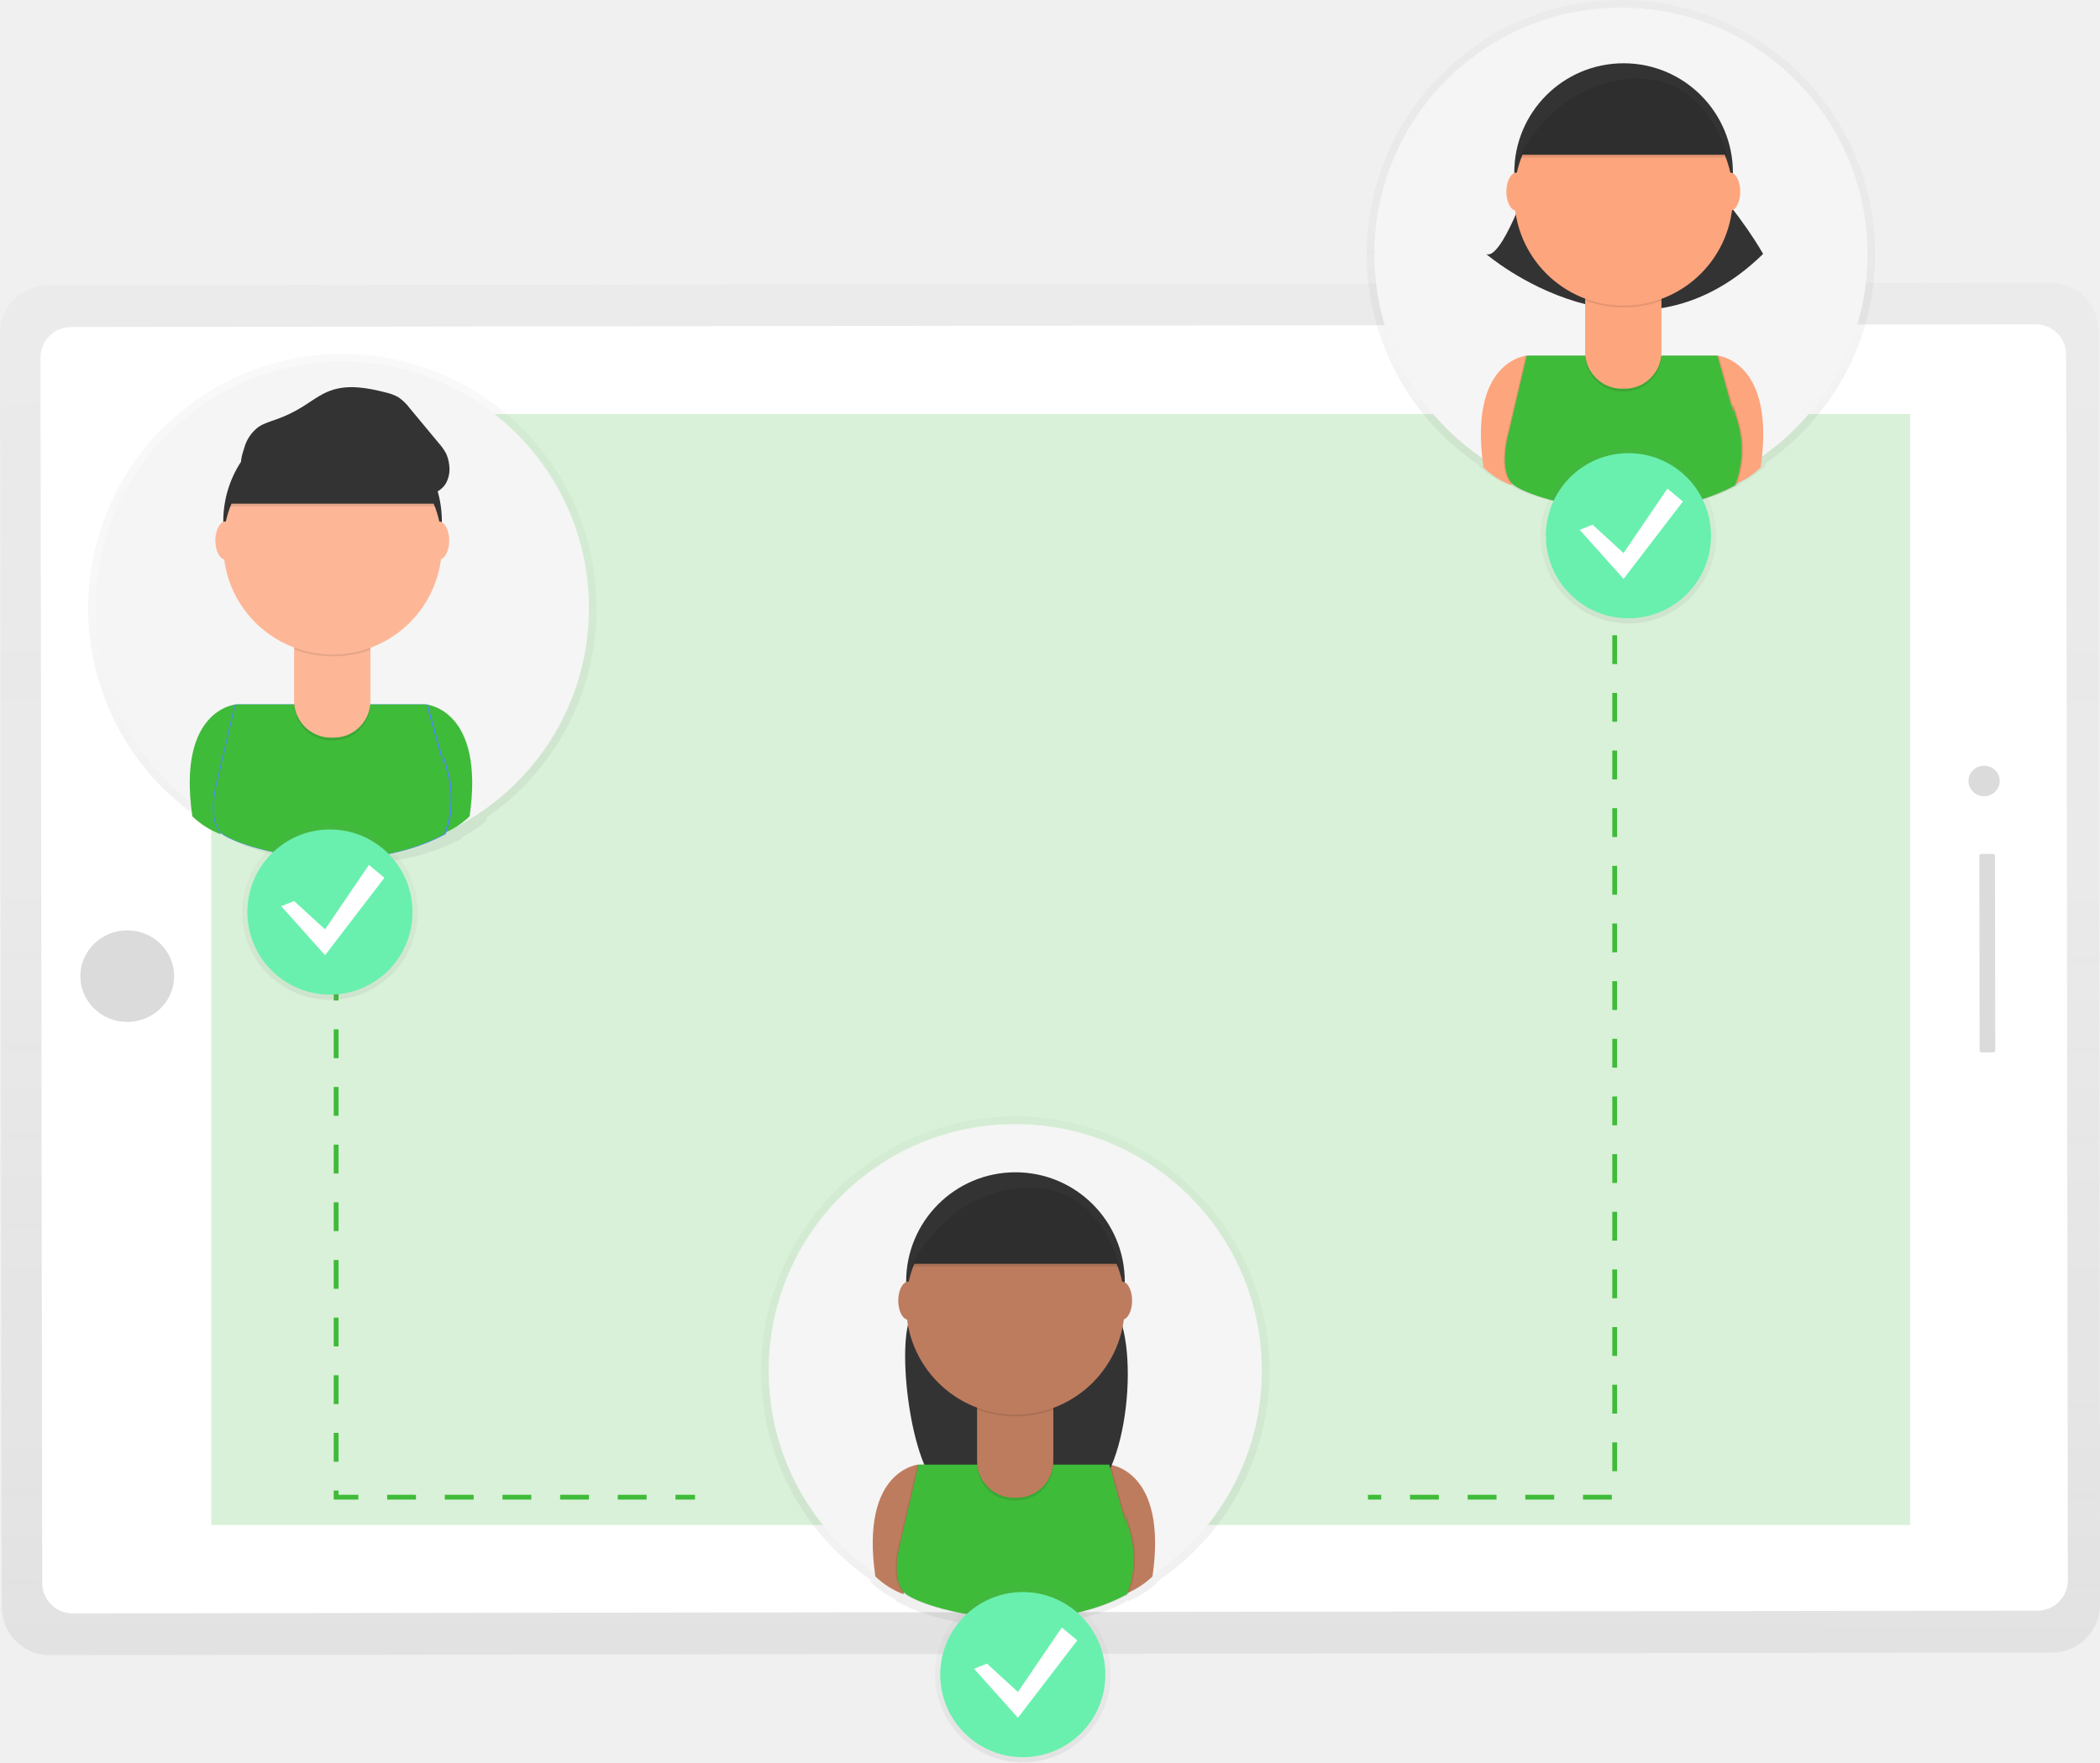
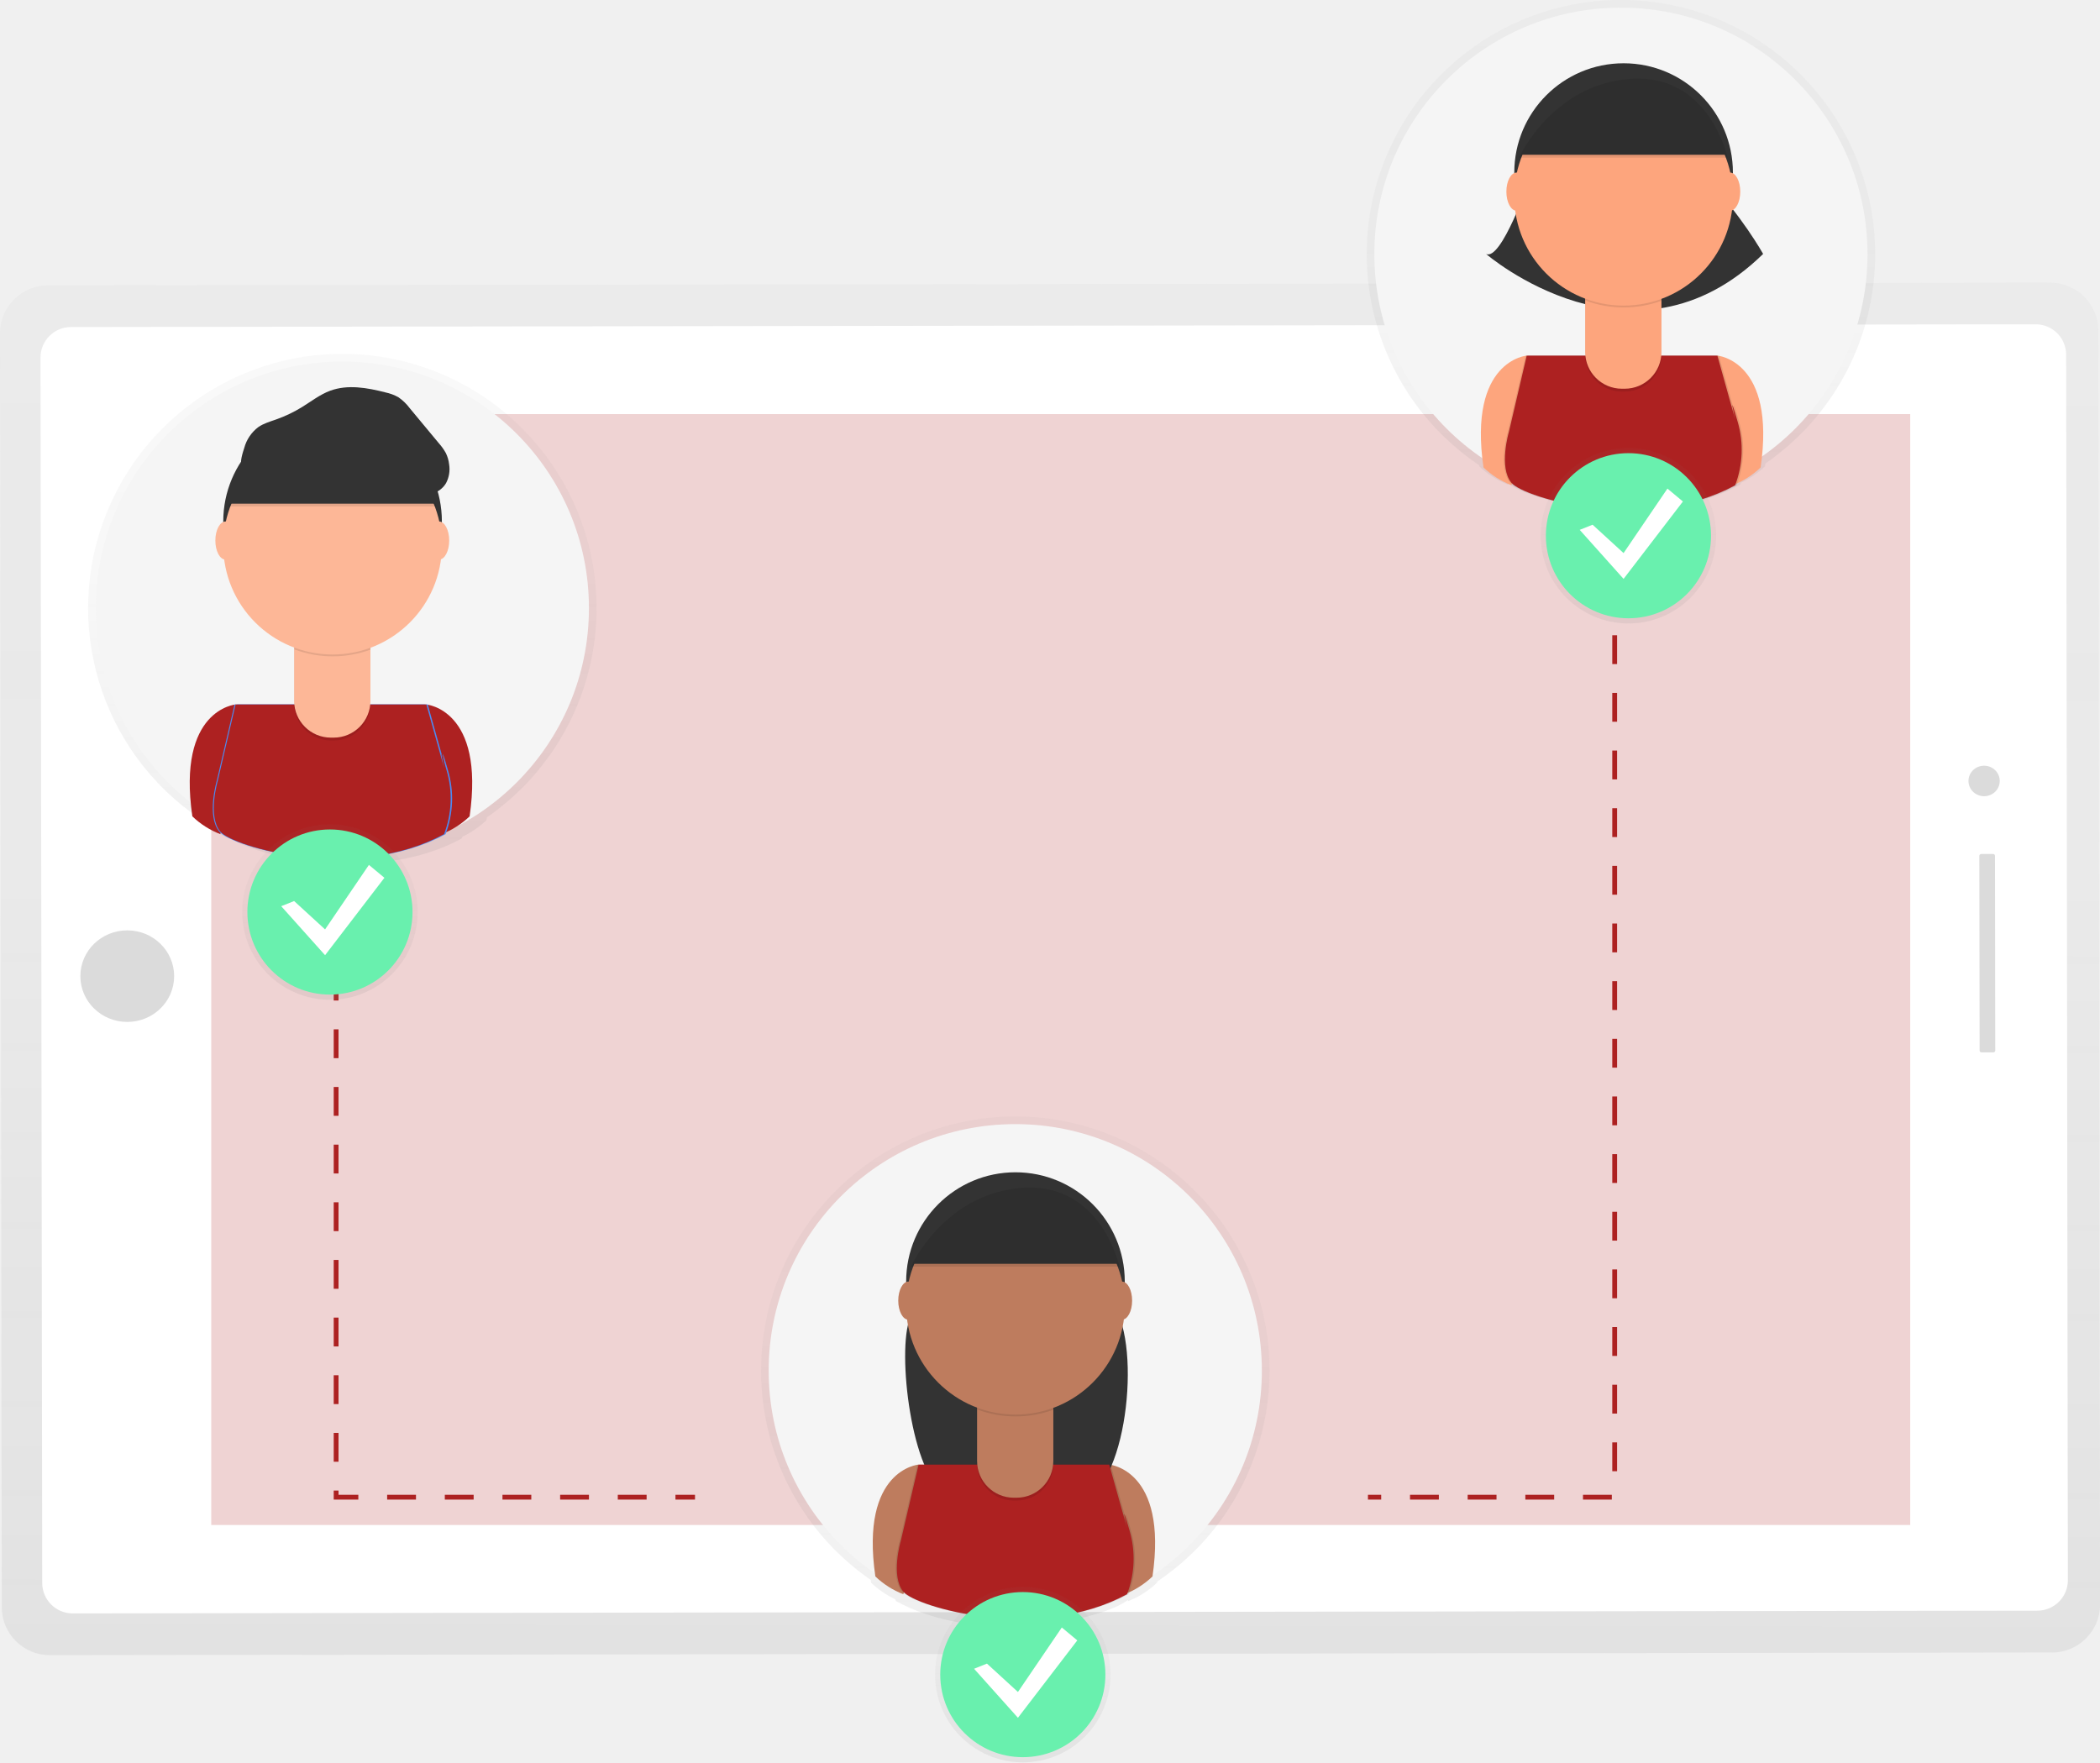
<svg xmlns="http://www.w3.org/2000/svg" xmlns:xlink="http://www.w3.org/1999/xlink" id="390bda19-a7d2-4807-bf84-0b71cfc4032d" data-name="Layer 1" width="874.11" height="733.63" viewBox="0 0 874.11 733.63">
  <defs>
    <linearGradient id="cc82a564-ea96-4f3a-b817-d04de3d3185f" x1="875.04" y1="475.49" x2="303.77" y2="474.73" gradientTransform="matrix(0, 1, -1.02, 0, 1081.62, -103.54)" gradientUnits="userSpaceOnUse">
      <stop offset="0" stop-color="gray" stop-opacity="0.25" />
      <stop offset="0.54" stop-color="gray" stop-opacity="0.12" />
      <stop offset="1" stop-color="gray" stop-opacity="0.1" />
    </linearGradient>
    <linearGradient id="e2d916eb-0c16-4978-ba1c-6a4f2feb782d" x1="590.41" y1="841.63" x2="590.41" y2="111.52" gradientTransform="matrix(0, 1, -1.02, 0, 1082.43, -102.87)" gradientUnits="userSpaceOnUse">
      <stop offset="0" stop-opacity="0.09" />
      <stop offset="0.55" stop-opacity="0.07" />
      <stop offset="1" stop-opacity="0.02" />
    </linearGradient>
    <linearGradient id="7dc82f8a-aae8-4c14-8443-a0bee5c82ac4" x1="837.64" y1="295.46" x2="837.64" y2="83.19" gradientTransform="matrix(1, 0, 0, 1, 0, 0)" xlink:href="#cc82a564-ea96-4f3a-b817-d04de3d3185f" />
    <linearGradient id="10911ca7-360a-4a17-aa6c-ba55de6df86c" x1="305.44" y1="442.78" x2="305.44" y2="230.5" gradientTransform="matrix(1, 0, 0, 1, 0, 0)" xlink:href="#cc82a564-ea96-4f3a-b817-d04de3d3185f" />
    <linearGradient id="b1d6e2ae-fbc3-4669-9109-ab786db17612" x1="-537.55" y1="760.23" x2="-537.55" y2="547.95" gradientTransform="matrix(-1, 0, 0, 1, 48, 0)" xlink:href="#cc82a564-ea96-4f3a-b817-d04de3d3185f" />
    <linearGradient id="014d2d59-4ea0-44d4-9011-1415ae1e0169" x1="137.34" y1="416.18" x2="137.34" y2="343.15" gradientTransform="matrix(1, 0, 0, 1, 0, 0)" xlink:href="#cc82a564-ea96-4f3a-b817-d04de3d3185f" />
    <linearGradient id="3edc3864-c137-45a8-b4cb-910029123495" x1="677.83" y1="259.53" x2="677.83" y2="186.5" gradientTransform="matrix(1, 0, 0, 1, 0, 0)" xlink:href="#cc82a564-ea96-4f3a-b817-d04de3d3185f" />
    <linearGradient id="526052fb-0a4d-4689-9c8f-871db821c2c2" x1="425.74" y1="733.63" x2="425.74" y2="660.6" gradientTransform="matrix(1, 0, 0, 1, 0, 0)" xlink:href="#cc82a564-ea96-4f3a-b817-d04de3d3185f" />
  </defs>
  <g opacity="0.5">
    <path d="M163.68,752.21,162.94,222a20,20,0,0,1,20-20l833.41-1.11a20,20,0,0,1,20,20l.73,530.21a20,20,0,0,1-20,20l-833.41,1.11A20,20,0,0,1,163.68,752.21Z" transform="translate(-162.94 -83.19)" fill="url(#cc82a564-ea96-4f3a-b817-d04de3d3185f)" />
  </g>
  <rect x="227.85" y="241.33" width="741.32" height="492.4" transform="translate(-163.62 -82.36) rotate(-0.08)" fill="url(#e2d916eb-0c16-4978-ba1c-6a4f2feb782d)" />
  <rect x="180.15" y="218.77" width="843.16" height="535.49" rx="12.68" ry="12.68" transform="translate(-163.61 -82.36) rotate(-0.08)" fill="#fff" />
-   <rect x="374.09" y="133.87" width="462.44" height="707.19" transform="matrix(0, 1, -1, 0, 928.99, -201.71)" fill="#3fbb3a" opacity="0.2" />
+   <rect x="374.09" y="133.87" width="462.44" height="707.19" transform="matrix(0, 1, -1, 0, 928.99, -201.71)" fill="#ad2121" opacity="0.2" />
  <ellipse cx="216.59" cy="489.24" rx="19.52" ry="19.06" transform="matrix(1, 0, 0, 1, -163.62, -82.89)" fill="#dbdbdb" />
  <ellipse cx="989.37" cy="406.92" rx="6.51" ry="6.35" transform="matrix(1, 0, 0, 1, -163.5, -81.82)" fill="#dbdbdb" />
  <rect x="948.83" y="476.71" width="82.58" height="6.51" rx="0.76" ry="0.76" transform="translate(1305.78 -594) rotate(89.92)" fill="#dbdbdb" />
  <g opacity="0.5">
    <path d="M943.46,189A105.82,105.82,0,1,0,778.6,276.83l.07.47a36.22,36.22,0,0,0,12,7.64l.14-.47c5,4.25,25.81,11.05,49.79,11h.52c15.18,0,31.66-2.68,46.16-10.52,0,0,.13-.28.33-.8a37.7,37.7,0,0,0,10-6.83q.09-.61.17-1.2A105.7,105.7,0,0,0,943.46,189Z" transform="translate(-162.94 -83.19)" fill="url(#7dc82f8a-aae8-4c14-8443-a0bee5c82ac4)" />
  </g>
  <circle cx="674.7" cy="105.83" r="102.64" fill="#f5f5f5" />
  <path d="M798.43,231.22s-24.46,2-18,46.56a35.13,35.13,0,0,0,11.64,7.41l13.76-46.56Z" transform="translate(-162.94 -83.19)" fill="#fda57d" />
  <path d="M877.79,231.22s24.46,2,18,46.56a35.13,35.13,0,0,1-11.64,7.41l-13.76-46.56Z" transform="translate(-162.94 -83.19)" fill="#fda57d" />
  <path d="M799.49,158.2s-11.64,33.86-18,30.69c0,0,61.26,52.91,115.34,0,0,0-9.52-16.93-23.28-30.69Z" transform="translate(-162.94 -83.19)" fill="#333" />
  <circle cx="675.81" cy="71.84" r="45.5" fill="#333" />
  <path d="M877.32,231.22H798L790.55,263s-4.35,14.7,1.06,21.16,56,21.16,93.12,1.06a41.4,41.4,0,0,0,1.06-26.45c-4.23-14.81-1.06-1.06-1.06-1.06Z" transform="translate(-162.94 -83.19)" opacity="0.1" />
  <path d="M878.38,231.22H799L791.61,263s-4.35,14.7,1.06,21.16,56,21.16,93.12,1.06a41.4,41.4,0,0,0,1.06-26.45c-4.23-14.81-1.06-1.06-1.06-1.06Z" transform="translate(-162.94 -83.19)" opacity="0.1" />
-   <path d="M877.79,231.22H798.43L791,263s-4.35,14.7,1.06,21.16,56,21.16,93.12,1.06a41.4,41.4,0,0,0,1.06-26.45c-4.23-14.81-1.06-1.06-1.06-1.06Z" transform="translate(-162.94 -83.19)" fill="#3fbb3a" />
+   <path d="M877.79,231.22H798.43L791,263s-4.35,14.7,1.06,21.16,56,21.16,93.12,1.06a41.4,41.4,0,0,0,1.06-26.45c-4.23-14.81-1.06-1.06-1.06-1.06Z" transform="translate(-162.94 -83.19)" fill="#ad2121" />
  <path d="M659.82,121.7h31.75a0,0,0,0,1,0,0v26a15.3,15.3,0,0,1-15.3,15.3h-1.15a15.3,15.3,0,0,1-15.3-15.3v-26A0,0,0,0,1,659.82,121.7Z" opacity="0.1" />
  <path d="M659.82,120.52h31.75a0,0,0,0,1,0,0v26a15.3,15.3,0,0,1-15.3,15.3h-1.15a15.3,15.3,0,0,1-15.3-15.3v-26A0,0,0,0,1,659.82,120.52Z" fill="#fda57d" />
  <path d="M822.83,208.28a45.69,45.69,0,0,0,31.75.09v-3.9H822.83Z" transform="translate(-162.94 -83.19)" opacity="0.1" />
  <circle cx="675.81" cy="81.72" r="45.5" fill="#fda57d" />
  <path d="M795.25,147.62H882s-7.41-35-40.21-32.8S795.25,147.62,795.25,147.62Z" transform="translate(-162.94 -83.19)" fill="#333" />
  <ellipse cx="631.25" cy="79.78" rx="4.23" ry="7.94" fill="#fda57d" />
  <ellipse cx="720.14" cy="79.78" rx="4.23" ry="7.94" fill="#fda57d" />
  <path d="M795.25,148.8H882s-7.41-35-40.21-32.8S795.25,148.8,795.25,148.8Z" transform="translate(-162.94 -83.19)" opacity="0.1" />
  <g opacity="0.5">
    <path d="M411.26,336.32a105.82,105.82,0,1,0-164.85,87.83l.07.47a36.22,36.22,0,0,0,12,7.64l.14-.47c5,4.25,25.81,11.05,49.79,11h.52c15.18,0,31.66-2.68,46.16-10.52,0,0,.13-.28.33-.8a37.7,37.7,0,0,0,10-6.83q.09-.61.17-1.2A105.7,105.7,0,0,0,411.26,336.32Z" transform="translate(-162.94 -83.19)" fill="url(#10911ca7-360a-4a17-aa6c-ba55de6df86c)" />
  </g>
  <circle cx="142.5" cy="253.14" r="102.64" fill="#f5f5f5" />
-   <path d="M261,376.46s-24.46,2-18,46.56a35.13,35.13,0,0,0,11.64,7.41l13.76-46.56Z" transform="translate(-162.94 -83.19)" fill="#3fbb3a" />
-   <path d="M340.41,376.46s24.46,2,18,46.56a35.13,35.13,0,0,1-11.64,7.41L333,383.86Z" transform="translate(-162.94 -83.19)" fill="#3fbb3a" />
+   <path d="M261,376.46s-24.46,2-18,46.56a35.13,35.13,0,0,0,11.64,7.41l13.76-46.56Z" transform="translate(-162.94 -83.19)" fill="#ad2121" />
+   <path d="M340.41,376.46s24.46,2,18,46.56a35.13,35.13,0,0,1-11.64,7.41L333,383.86Z" transform="translate(-162.94 -83.19)" fill="#ad2121" />
  <circle cx="138.43" cy="217.08" r="45.5" fill="#333" />
  <path d="M339.94,376.46H260.57l-7.41,31.75s-4.35,14.7,1.06,21.16,56,21.16,93.12,1.06A41.4,41.4,0,0,0,348.4,404c-4.23-14.81-1.06-1.06-1.06-1.06Z" transform="translate(-162.94 -83.19)" fill="#4d8af0" />
  <path d="M341,376.46H261.63l-7.41,31.75s-4.35,14.7,1.06,21.16,56,21.16,93.12,1.06A41.4,41.4,0,0,0,349.46,404c-4.23-14.81-1.06-1.06-1.06-1.06Z" transform="translate(-162.94 -83.19)" fill="#4d8af0" />
-   <path d="M340.41,376.46H261l-7.41,31.75s-4.35,14.7,1.06,21.16,56,21.16,93.12,1.06A41.4,41.4,0,0,0,348.87,404c-4.23-14.81-1.06-1.06-1.06-1.06Z" transform="translate(-162.94 -83.19)" fill="#3fbb3a" />
+   <path d="M340.41,376.46H261l-7.41,31.75s-4.35,14.7,1.06,21.16,56,21.16,93.12,1.06A41.4,41.4,0,0,0,348.87,404c-4.23-14.81-1.06-1.06-1.06-1.06Z" transform="translate(-162.94 -83.19)" fill="#ad2121" />
  <path d="M122.44,266.93h31.75a0,0,0,0,1,0,0v26a15.3,15.3,0,0,1-15.3,15.3h-1.15a15.3,15.3,0,0,1-15.3-15.3v-26a0,0,0,0,1,0,0Z" opacity="0.1" />
  <path d="M122.44,265.76h31.75a0,0,0,0,1,0,0v26a15.3,15.3,0,0,1-15.3,15.3h-1.15a15.3,15.3,0,0,1-15.3-15.3v-26a0,0,0,0,1,0,0Z" fill="#fdb797" />
  <path d="M285.44,353.52a45.69,45.69,0,0,0,31.75.09v-3.9H285.44Z" transform="translate(-162.94 -83.19)" opacity="0.1" />
  <circle cx="138.43" cy="226.96" r="45.5" fill="#fdb797" />
  <path d="M257.87,294h86.77s-7.41-35-40.21-32.8S257.87,294,257.87,294Z" transform="translate(-162.94 -83.19)" opacity="0.1" />
  <path d="M257.87,292.86h86.77s-7.41-35-40.21-32.8S257.87,292.86,257.87,292.86Z" transform="translate(-162.94 -83.19)" fill="#333" />
  <ellipse cx="93.87" cy="225.02" rx="4.23" ry="7.94" fill="#fdb797" />
  <ellipse cx="182.75" cy="225.02" rx="4.23" ry="7.94" fill="#fdb797" />
  <path d="M264.61,269.65a16.13,16.13,0,0,1,5.85-8.67c2.22-1.54,4.87-2.28,7.41-3.18a56.65,56.65,0,0,0,10.78-5.15c3.86-2.38,7.48-5.24,11.73-6.81,7.31-2.7,15.45-1.24,23,.7a19.35,19.35,0,0,1,5.38,2,20.36,20.36,0,0,1,4.77,4.62l12,14.45a23,23,0,0,1,3,4.19,14.43,14.43,0,0,1,1.36,4.73,12.38,12.38,0,0,1-1.28,7.76c-2,3.46-6.2,5.2-10.2,5.36s-7.93-1-11.78-2.13c-12.4-3.63-25-7-37.82-8.52a106.67,106.67,0,0,0-19.24-.62c-2,.13-4.68,1.06-5.9-1C262.56,275.59,264.06,271.43,264.61,269.65Z" transform="translate(-162.94 -83.19)" fill="#333" />
  <g opacity="0.5">
    <path d="M479.73,653.77A105.82,105.82,0,1,1,644.58,741.6l-.07.47a36.22,36.22,0,0,1-12,7.64l-.14-.47c-5,4.25-25.81,11.05-49.79,11h-.52c-15.18,0-31.66-2.68-46.16-10.52,0,0-.13-.28-.33-.8a37.7,37.7,0,0,1-10-6.83q-.09-.61-.17-1.2A105.7,105.7,0,0,1,479.73,653.77Z" transform="translate(-162.94 -83.19)" fill="url(#b1d6e2ae-fbc3-4669-9109-ab786db17612)" />
  </g>
  <circle cx="422.6" cy="570.59" r="102.64" fill="#f5f5f5" />
  <path d="M545.3,692.87s-24.46,2-18,46.56a35.13,35.13,0,0,0,11.64,7.41l13.76-46.56Z" transform="translate(-162.94 -83.19)" fill="#be7c5e" />
  <path d="M624.66,692.87s24.46,2,18,46.56A35.13,35.13,0,0,1,631,746.84l-13.76-46.56Z" transform="translate(-162.94 -83.19)" fill="#be7c5e" />
  <path d="M546.36,619.86s-1.88,5.48-4.55,11.82c-5.82,13.87.82,67.13,14.75,72.8,15.63,6.37,36.18,10.45,57.53,2.66,18.56-6.77,24.28-67.39,11.16-82.16-1.54-1.73-3.15-3.45-4.83-5.13Z" transform="translate(-162.94 -83.19)" fill="#333" />
  <circle cx="422.68" cy="533.5" r="45.5" fill="#333" />
  <path d="M624.19,692.87H544.83l-7.41,31.75s-4.35,14.7,1.06,21.16,56,21.16,93.12,1.06a41.4,41.4,0,0,0,1.06-26.45c-4.23-14.81-1.06-1.06-1.06-1.06Z" transform="translate(-162.94 -83.19)" opacity="0.1" />
  <path d="M625.25,692.87H545.89l-7.41,31.75s-4.35,14.7,1.06,21.16,56,21.16,93.12,1.06a41.4,41.4,0,0,0,1.06-26.45c-4.23-14.81-1.06-1.06-1.06-1.06Z" transform="translate(-162.94 -83.19)" opacity="0.1" />
-   <path d="M624.66,692.87H545.3l-7.41,31.75s-4.35,14.7,1.06,21.16,56,21.16,93.12,1.06a41.4,41.4,0,0,0,1.06-26.45c-4.23-14.81-1.06-1.06-1.06-1.06Z" transform="translate(-162.94 -83.19)" fill="#3fbb3a" />
+   <path d="M624.66,692.87H545.3l-7.41,31.75s-4.35,14.7,1.06,21.16,56,21.16,93.12,1.06a41.4,41.4,0,0,0,1.06-26.45c-4.23-14.81-1.06-1.06-1.06-1.06Z" transform="translate(-162.94 -83.19)" fill="#ad2121" />
  <path d="M406.69,583.35h31.75a0,0,0,0,1,0,0v26a15.3,15.3,0,0,1-15.3,15.3H422a15.3,15.3,0,0,1-15.3-15.3v-26A0,0,0,0,1,406.69,583.35Z" opacity="0.1" />
  <path d="M406.69,582.17h31.75a0,0,0,0,1,0,0v26a15.3,15.3,0,0,1-15.3,15.3H422a15.3,15.3,0,0,1-15.3-15.3v-26A0,0,0,0,1,406.69,582.17Z" fill="#be7c5e" />
  <path d="M569.7,669.93a45.69,45.69,0,0,0,31.75.09v-3.9H569.7Z" transform="translate(-162.94 -83.19)" opacity="0.1" />
  <circle cx="422.68" cy="543.37" r="45.5" fill="#be7c5e" />
  <path d="M542.12,609.28h86.77s-7.41-35-40.21-32.8S542.12,609.28,542.12,609.28Z" transform="translate(-162.94 -83.19)" fill="#333" />
  <ellipse cx="378.12" cy="541.43" rx="4.23" ry="7.94" fill="#be7c5e" />
  <ellipse cx="467.01" cy="541.43" rx="4.23" ry="7.94" fill="#be7c5e" />
  <path d="M542.12,610.45h86.77s-7.41-35-40.21-32.8S542.12,610.45,542.12,610.45Z" transform="translate(-162.94 -83.19)" opacity="0.1" />
-   <polyline points="672.1 240.44 672.1 623.25 569.4 623.25" fill="none" stroke="#3fbb3a" stroke-miterlimit="10" stroke-width="2" stroke-dasharray="12" />
-   <polyline points="139.91 380.49 139.91 623.25 289.29 623.25" fill="none" stroke="#3fbb3a" stroke-miterlimit="10" stroke-width="2" stroke-dasharray="12" />
+   <polyline points="672.1 240.44 672.1 623.25 569.4 623.25" fill="none" stroke="#ad2121" stroke-miterlimit="10" stroke-width="2" stroke-dasharray="12" />
+   <polyline points="139.91 380.49 139.91 623.25 289.29 623.25" fill="none" stroke="#ad2121" stroke-miterlimit="10" stroke-width="2" stroke-dasharray="12" />
  <g opacity="0.5">
    <circle cx="137.34" cy="379.66" r="36.52" fill="url(#014d2d59-4ea0-44d4-9011-1415ae1e0169)" />
  </g>
  <circle cx="137.34" cy="379.66" r="34.37" fill="#69f0ae" />
  <polygon points="122.42 375.08 135.31 386.89 153.56 360.04 160.01 365.41 135.31 397.63 117.05 377.23 122.42 375.08" fill="#fff" />
  <g opacity="0.5">
    <circle cx="677.83" cy="223.01" r="36.52" fill="url(#3edc3864-c137-45a8-b4cb-910029123495)" />
  </g>
  <circle cx="677.83" cy="223.01" r="34.37" fill="#69f0ae" />
  <polygon points="662.91 218.43 675.8 230.24 694.06 203.39 700.5 208.76 675.8 240.98 657.54 220.57 662.91 218.43" fill="#fff" />
  <g opacity="0.5">
    <circle cx="425.74" cy="697.11" r="36.52" fill="url(#526052fb-0a4d-4689-9c8f-871db821c2c2)" />
  </g>
  <circle cx="425.74" cy="697.11" r="34.37" fill="#69f0ae" />
  <polygon points="410.82 692.53 423.71 704.34 441.97 677.49 448.41 682.86 423.71 715.08 405.45 694.68 410.82 692.53" fill="#fff" />
</svg>
